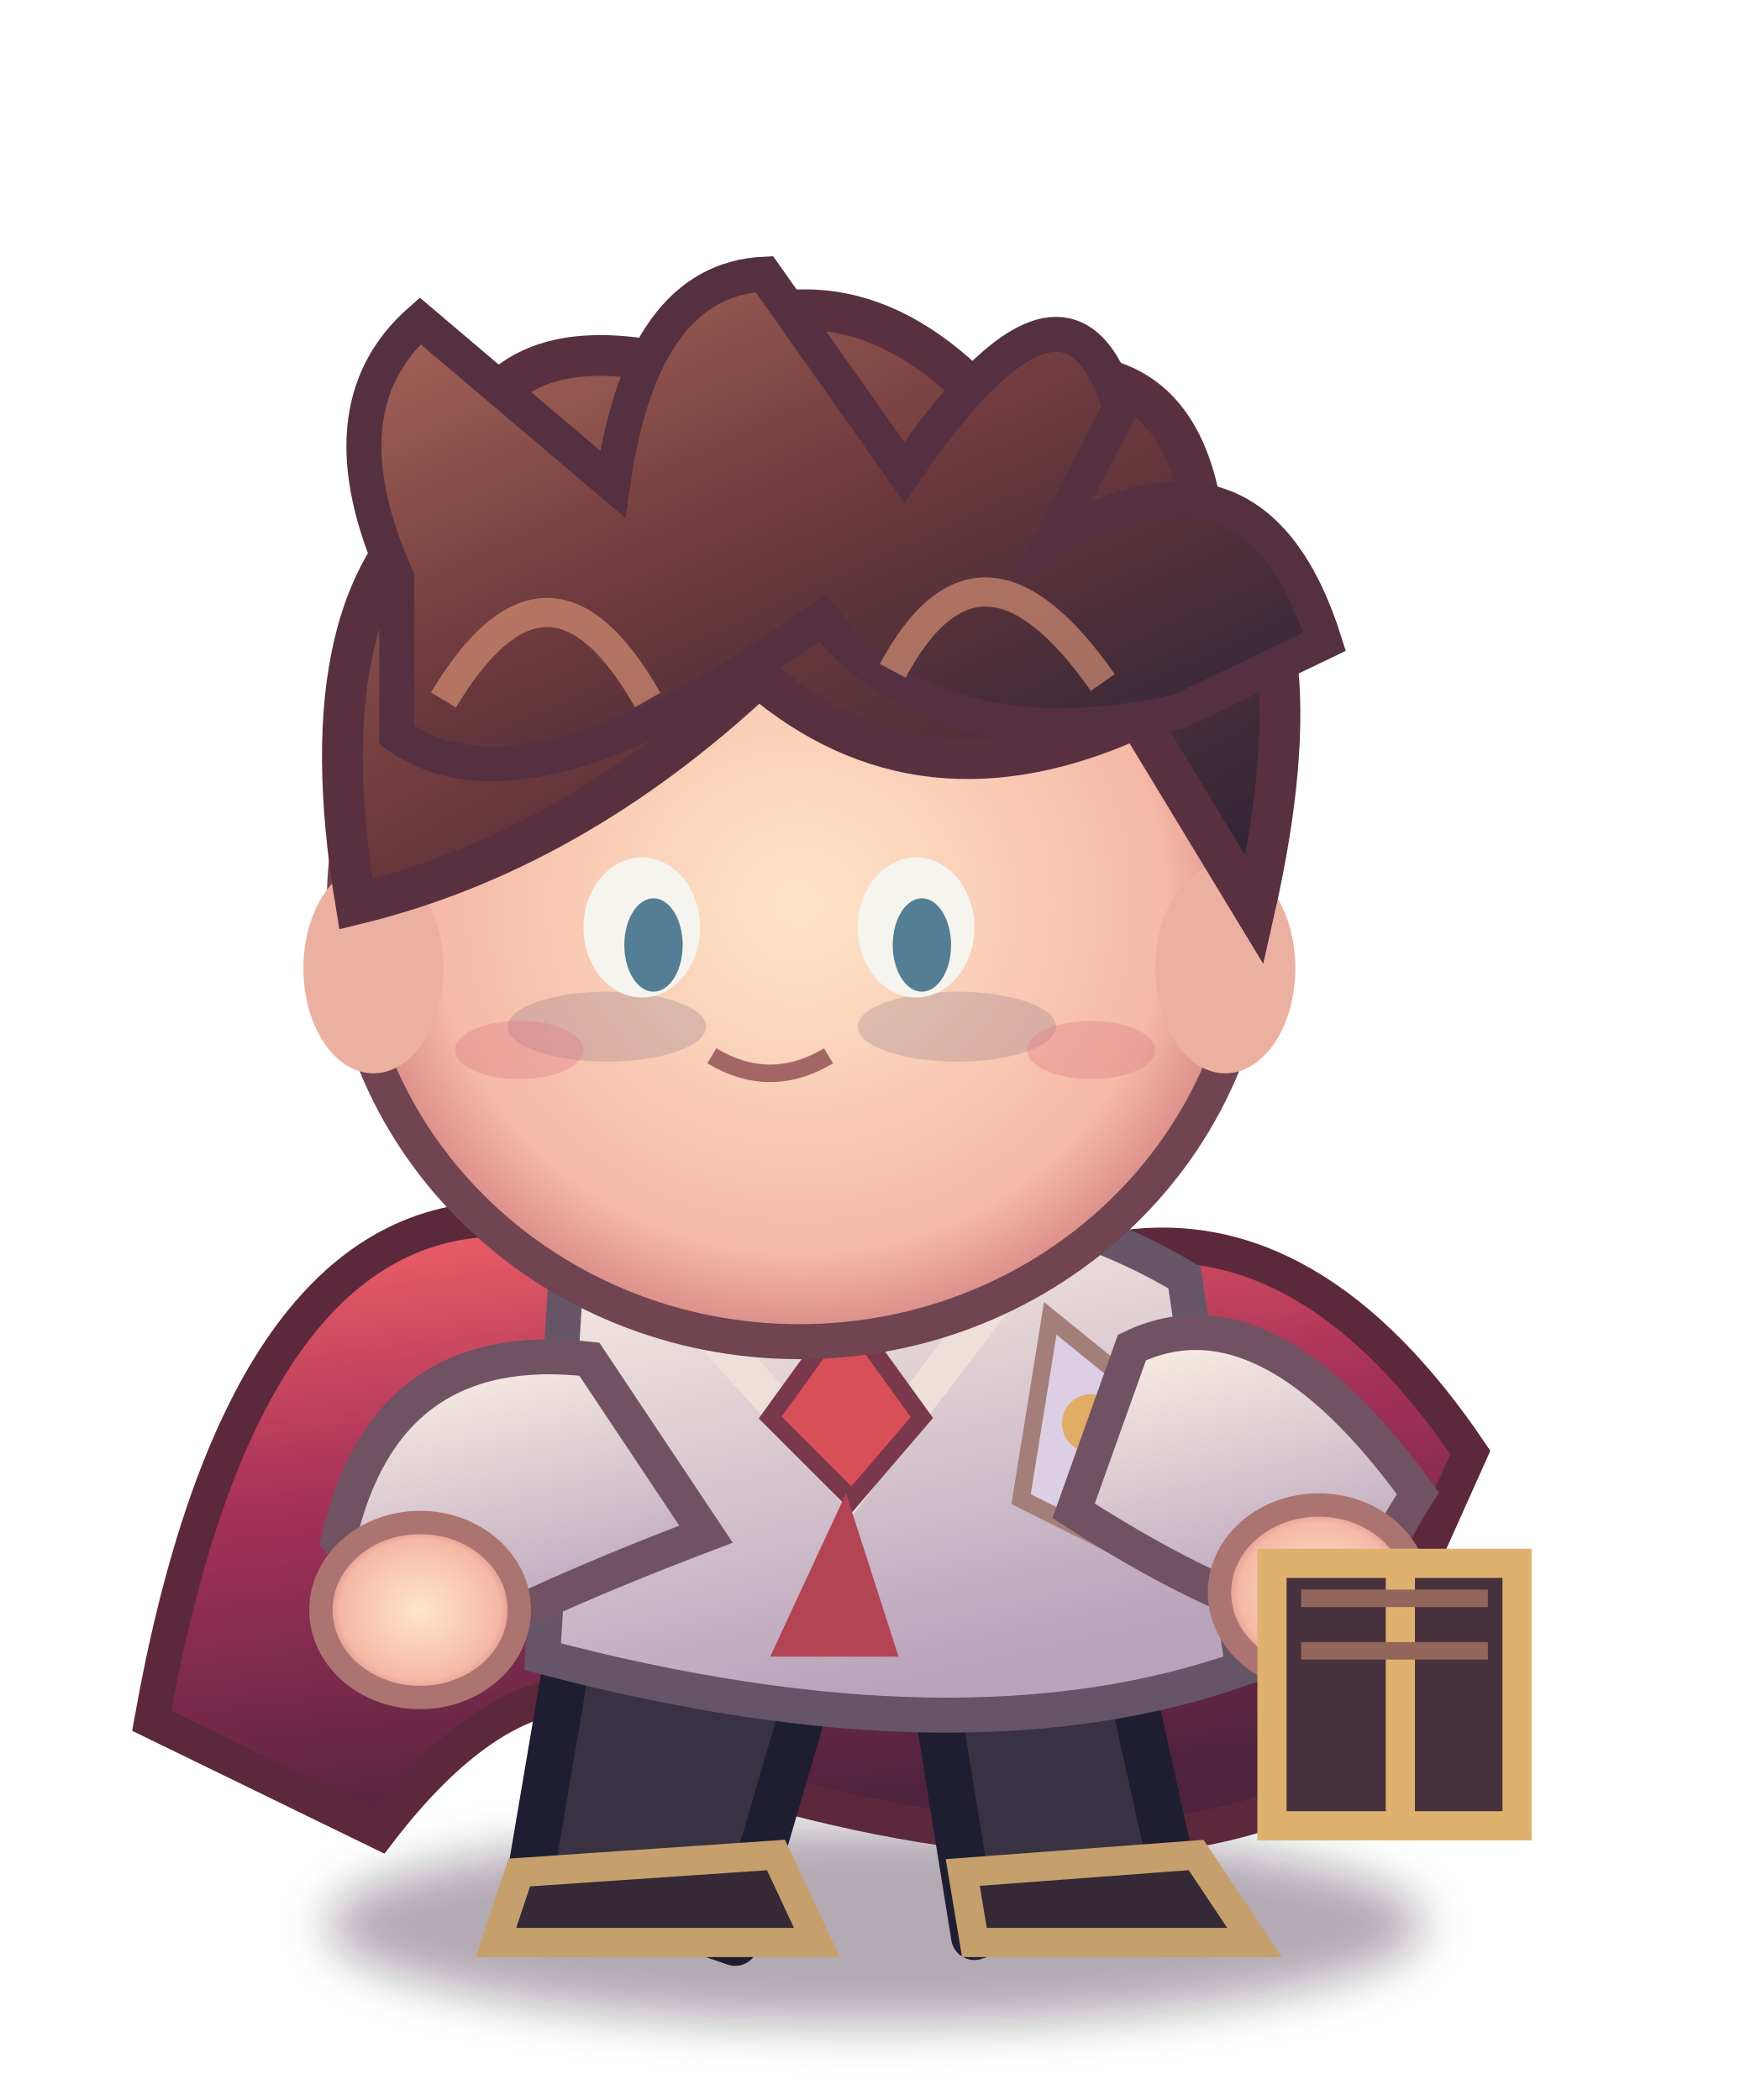
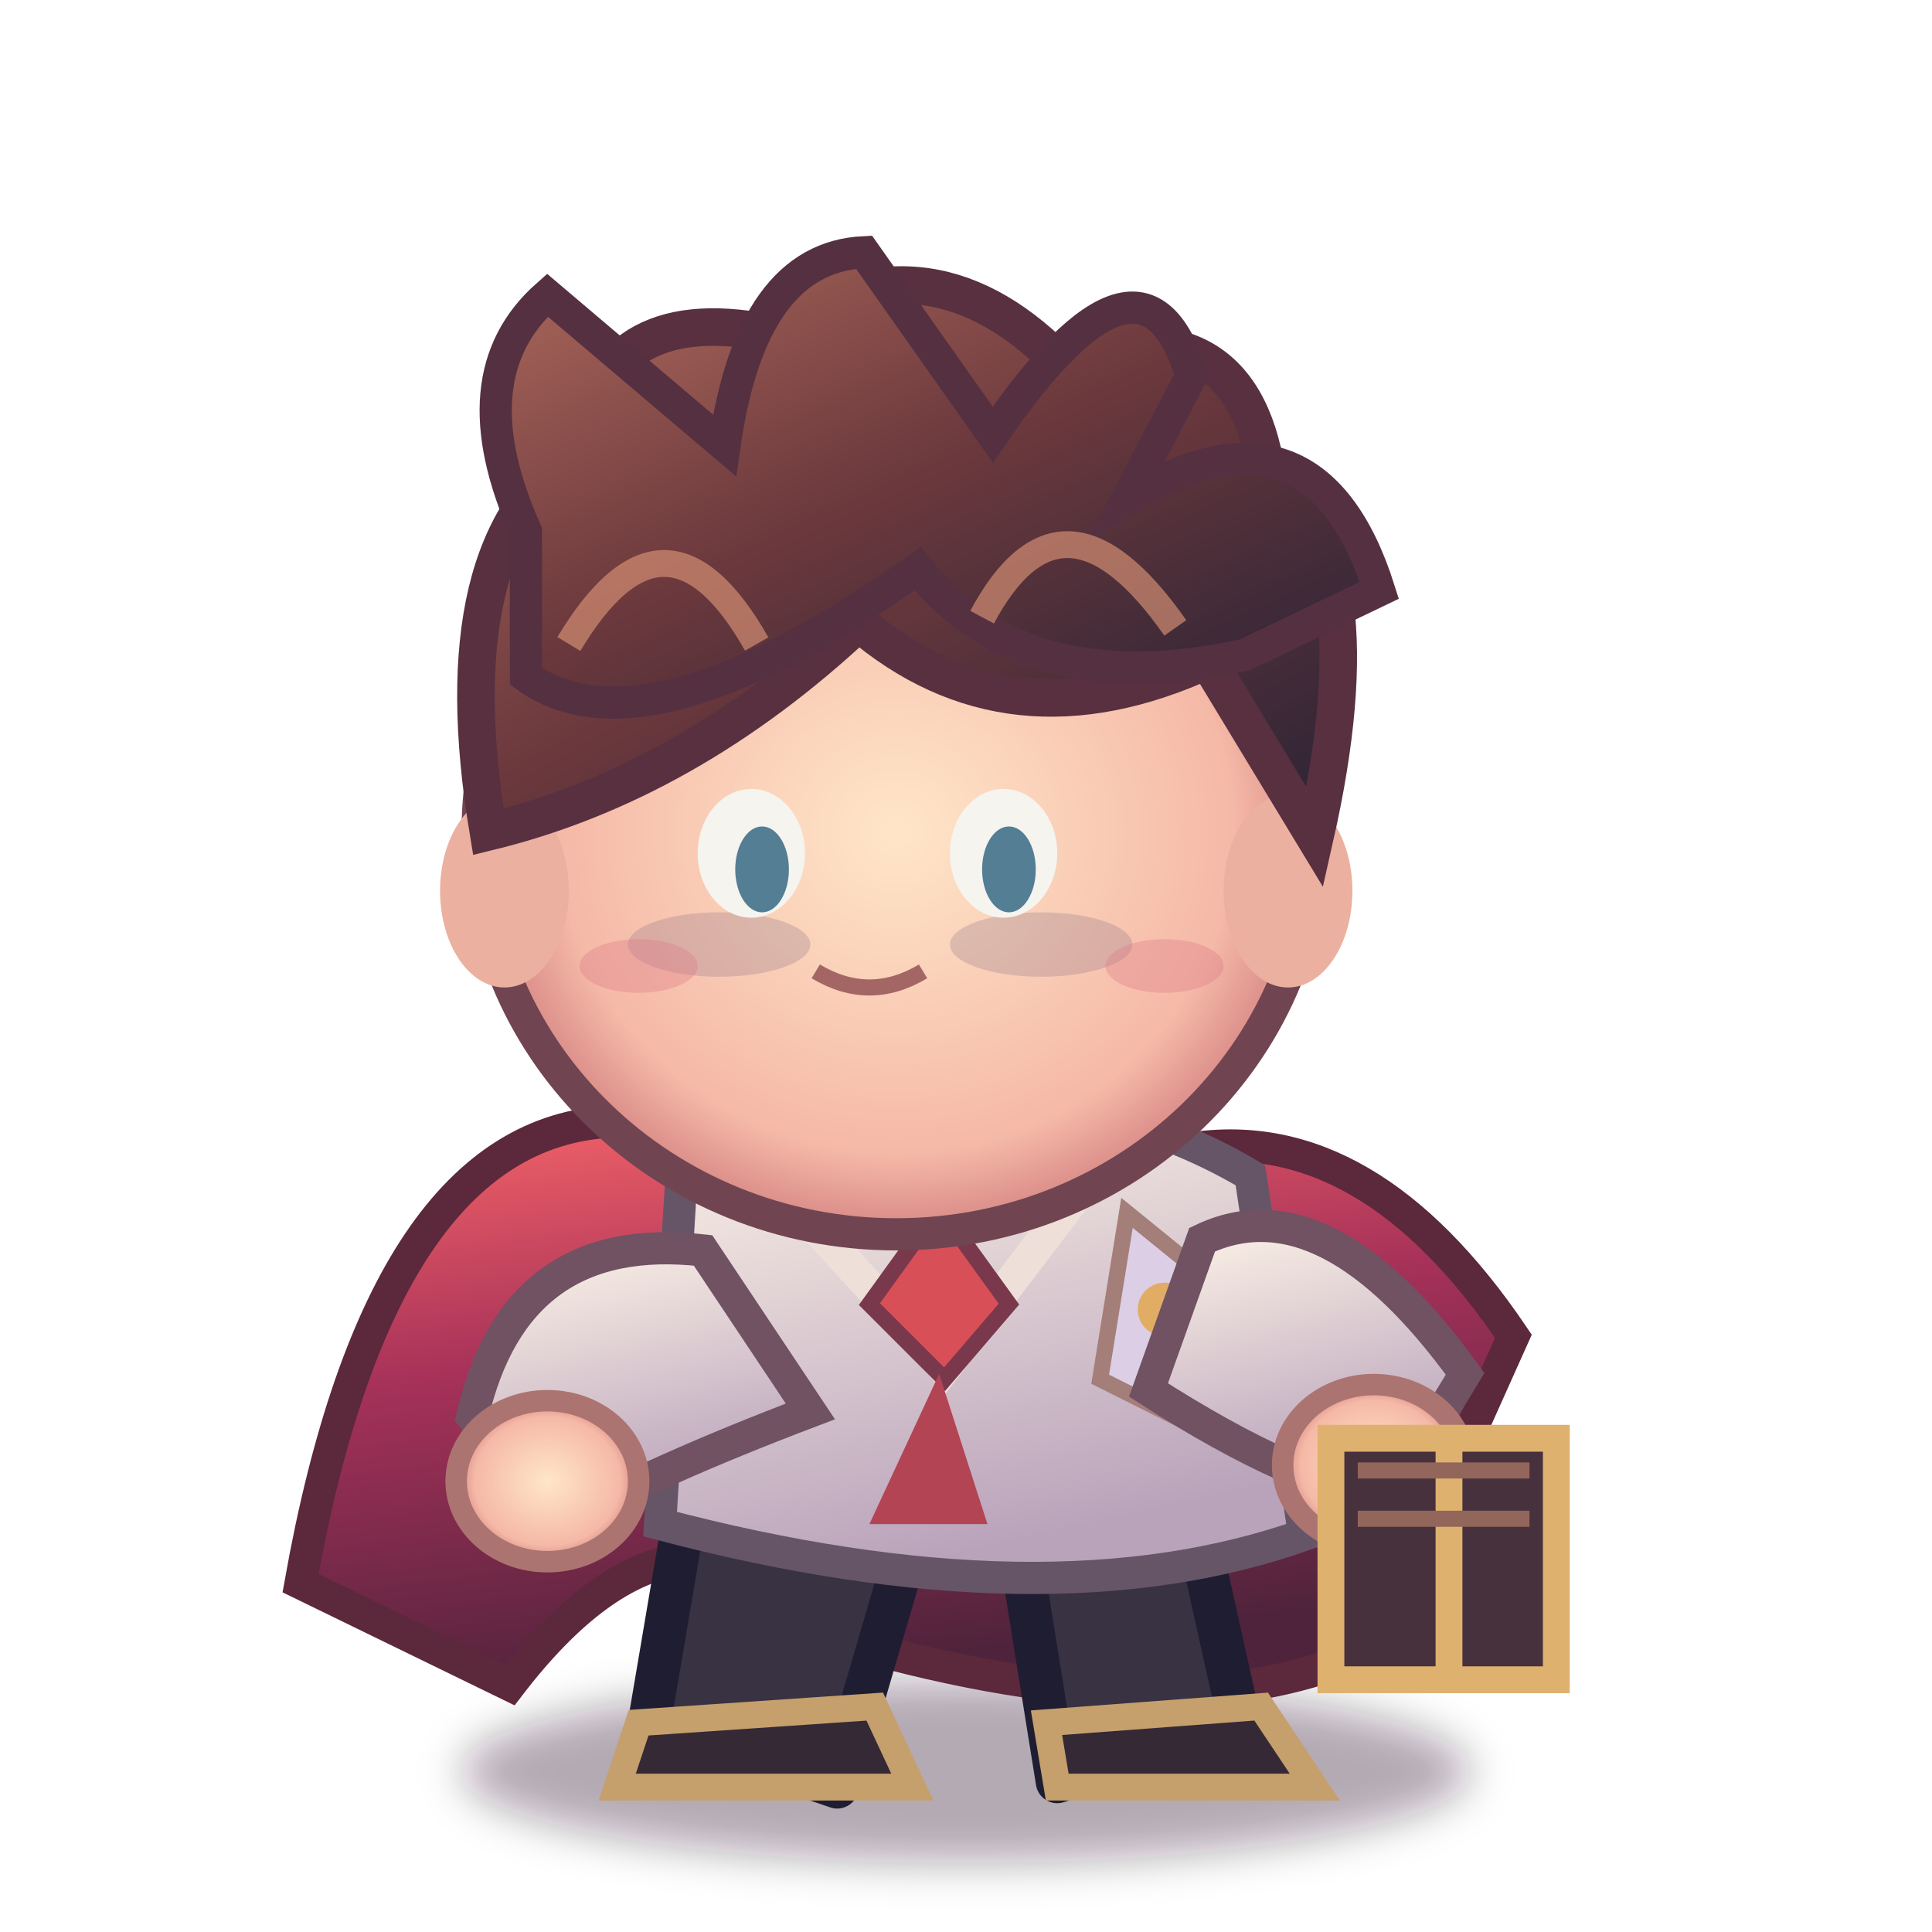
- <svg xmlns="http://www.w3.org/2000/svg" width="600" height="720" viewBox="0 0 300 360">
+ <svg xmlns="http://www.w3.org/2000/svg" width="512" height="512" viewBox="-30 0 360 360">
  <defs>
    <linearGradient id="cape" x2=".25" y2="1">
      <stop stop-color="#f66568" />
      <stop offset=".45" stop-color="#a63159" />
      <stop offset="1" stop-color="#50233c" />
    </linearGradient>
    <linearGradient id="hair" x2="0.9" y2="1">
      <stop stop-color="#ad695c" />
      <stop offset=".5" stop-color="#6c393d" />
      <stop offset="1" stop-color="#302536" />
    </linearGradient>
    <radialGradient id="skin">
      <stop stop-color="#ffe6c9" />
      <stop offset=".8" stop-color="#f5b9a7" />
      <stop offset="1" stop-color="#d78785" />
    </radialGradient>
    <linearGradient id="shirt" x2=".3" y2="1">
      <stop stop-color="#fff5e8" />
      <stop offset="1" stop-color="#b9a3bb" />
    </linearGradient>
    <linearGradient id="gold" x2=".1" y2="1">
      <stop stop-color="#fff3c4" />
      <stop offset=".45" stop-color="#edbb60" />
      <stop offset="1" stop-color="#926043" />
    </linearGradient>
    <filter id="shadow" x="-30%" y="-30%" width="160%" height="160%">
      <feGaussianBlur stdDeviation="4" />
    </filter>
  </defs>
  <ellipse cx="150" cy="330" rx="94" ry="17" fill="#15102455" filter="url(#shadow)" />
  <g transform=" rotate(0 150 190)">
    <path d="M84 209Q41 211 26 295L65 314Q98 271 128 306Q191 324 226 307L252 249Q225 209 192 214Z" fill="url(#cape)" stroke="#5c283b" stroke-width="6" />
    <path d="M101 262L91 321L126 333L143 275M158 276L167 332L201 321L187 258" fill="#383243" stroke="#1f1d32" stroke-width="8" stroke-linejoin="round" />
    <path d="M89 321l44-3 7 15H85zm76 0 40-3 10 15h-48z" fill="#352936" stroke="#c5a06c" stroke-width="5" />
    <path d="M97 219Q124 205 145 206Q176 203 203 219L213 286Q165 303 93 284Z" fill="url(#shirt)" stroke="#665567" stroke-width="6" />
    <path d="M113 219 146 255 175 217" fill="none" stroke="#eee0d9" stroke-width="6" />
    <path d="M145 225l-13 18 14 14 12-14Z" fill="#d94f58" stroke="#79384b" stroke-width="3" />
    <path d="M145 256l-13 28 22 0z" fill="#b34453" />
    <path d="M180 226l16 13-5 26-16-8z" fill="#dccfe5" stroke="#a47e79" stroke-width="3" />
    <circle cx="187" cy="244" r="5" fill="#e1ad65" />
    <path d="M101 233Q66 229 58 264L74 284Q92 274 121 263Z" fill="url(#shirt)" stroke="#705262" stroke-width="6" />
    <path d="M194 231Q217 220 243 256L229 279Q212 277 184 259Z" fill="url(#shirt)" stroke="#705262" stroke-width="6" />
    <ellipse cx="72" cy="276" rx="17" ry="15" fill="url(#skin)" stroke="#ac7470" stroke-width="4" />
    <ellipse cx="226" cy="273" rx="17" ry="15" fill="url(#skin)" stroke="#ac7470" stroke-width="4" />
    <ellipse cx="137" cy="155" rx="78" ry="75" fill="url(#skin)" stroke="#704451" stroke-width="6" />
    <ellipse cx="64" cy="166" rx="12" ry="18" fill="#ebb09f" />
    <ellipse cx="210" cy="166" rx="12" ry="18" fill="#ebb09f" />
    <path d="M61 155Q52 101 78 84Q82 56 113 62Q142 42 167 67Q201 56 206 88Q227 103 215 156L195 123Q158 140 130 116Q98 146 61 155Z" fill="url(#hair)" stroke="#583040" stroke-width="7" />
    <path d="M68 99Q55 70 72 55L105 83Q110 48 131 47L155 81Q183 40 192 70L180 93Q215 72 227 110L202 122Q161 131 141 106Q90 142 68 126Z" fill="url(#hair)" stroke="#553040" stroke-width="6" />
    <path d="M76 120Q94 90 111 120m42-5q15-28 36 2" stroke="#db9477" stroke-width="5" fill="none" opacity=".65" />
    <ellipse cx="104" cy="176" rx="17" ry="6" fill="#7e6680" opacity=".25" />
    <ellipse cx="164" cy="176" rx="17" ry="6" fill="#7e6680" opacity=".25" />
    <ellipse cx="110" cy="159" rx="10" ry="12" fill="#f5f4ef" />
    <ellipse cx="157" cy="159" rx="10" ry="12" fill="#f5f4ef" />
    <ellipse cx="112" cy="162" rx="5" ry="8" fill="#537e94" />
    <ellipse cx="158" cy="162" rx="5" ry="8" fill="#537e94" />
    <path d="M122 181q10 6 20 0" stroke="#a36665" stroke-width="3" fill="none" />
    <ellipse cx="89" cy="180" rx="11" ry="5" fill="#de7786" opacity=".35" />
    <ellipse cx="187" cy="180" rx="11" ry="5" fill="#de7786" opacity=".35" />
    <path d="M240 268v45m-22-45h42v45h-42z" fill="#47313d" stroke="#dfb16e" stroke-width="5" />
    <path d="M223 274h32m-32 9h32" stroke="#92665a" stroke-width="3" />
  </g>
</svg>
